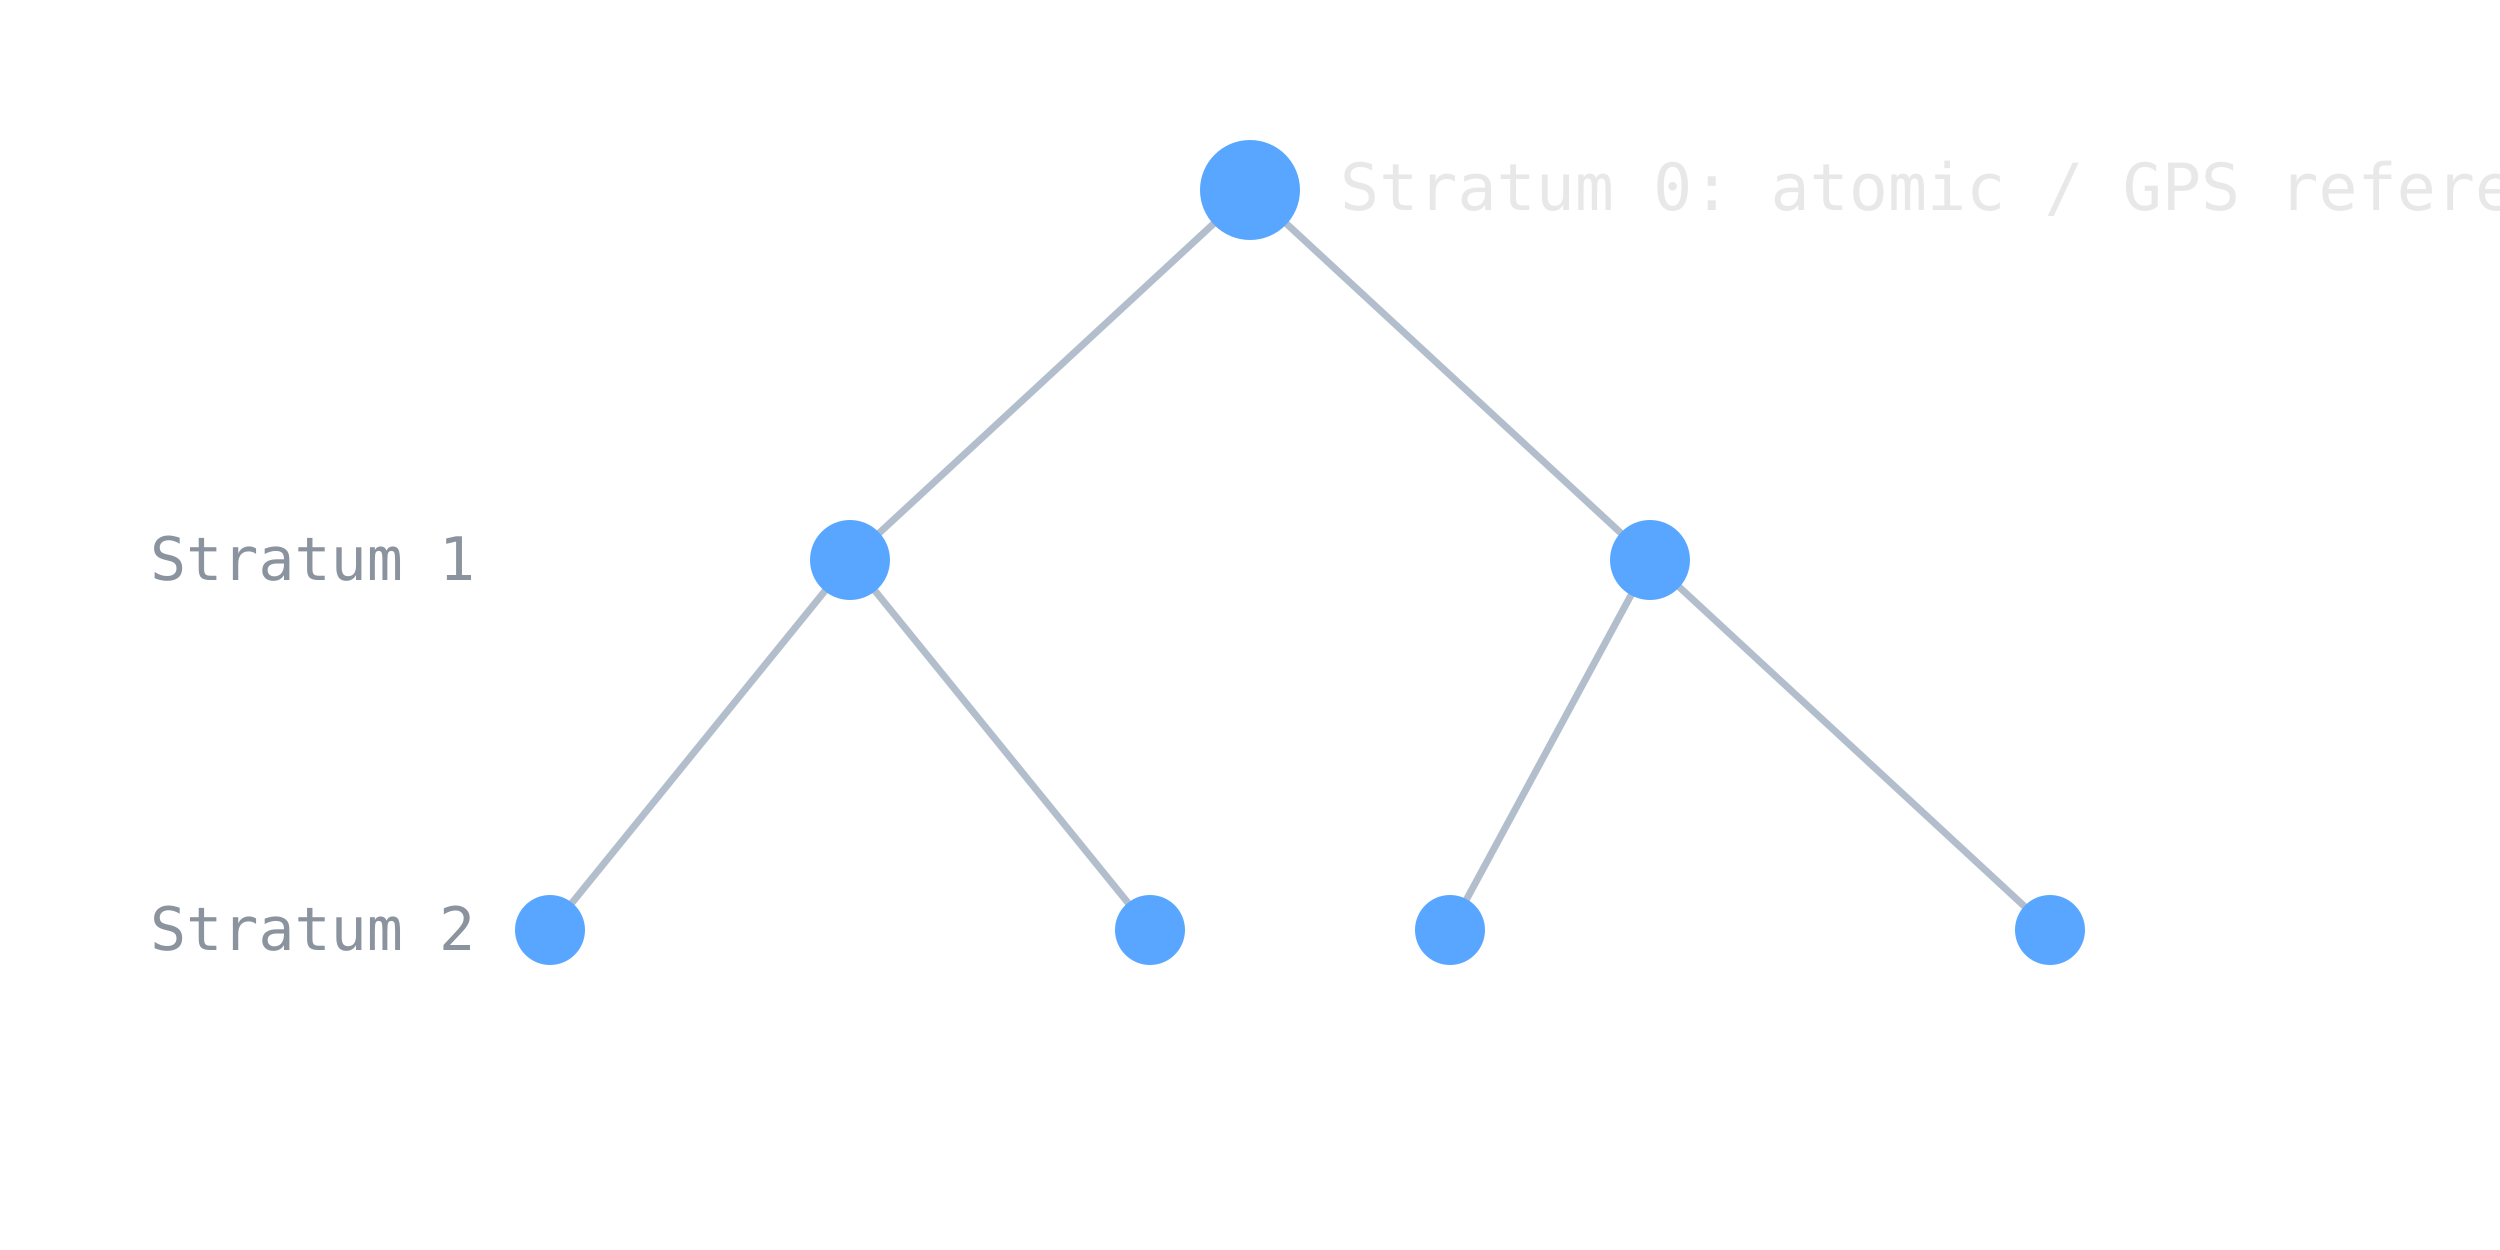
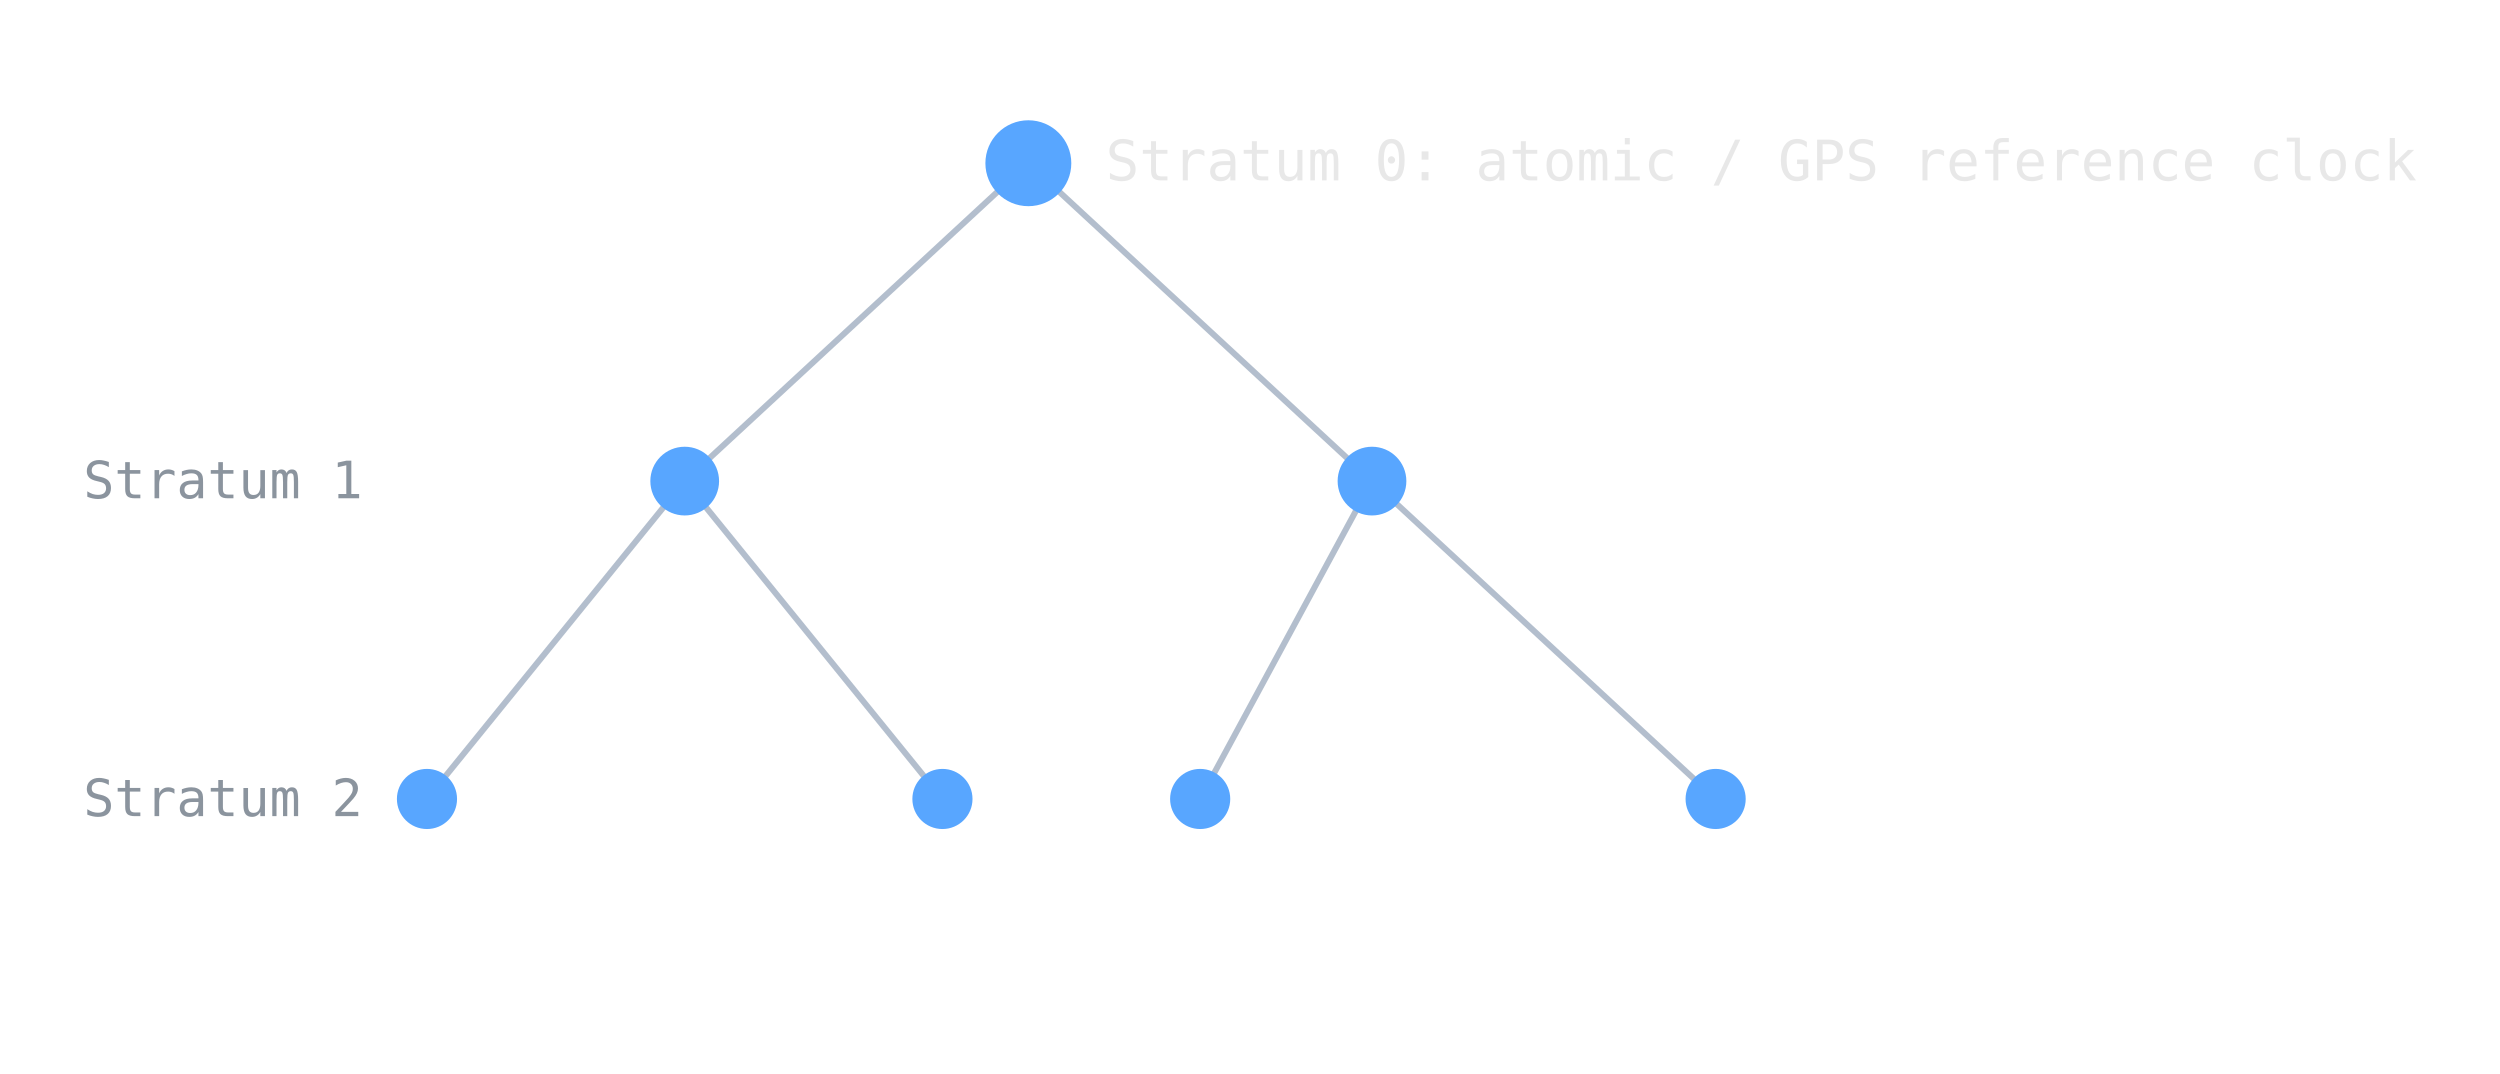
- <svg xmlns="http://www.w3.org/2000/svg" viewBox="0 0 500 250" fill="none" role="img" aria-label="NTP stratum hierarchy: a stratum 0 reference clock feeds stratum 1 servers, which feed stratum 2 servers">
+ <svg xmlns="http://www.w3.org/2000/svg" viewBox="10.6 0 582 250" fill="none" role="img" aria-label="NTP stratum hierarchy: a stratum 0 reference clock feeds stratum 1 servers, which feed stratum 2 servers">
  <style>
    text { font-family: 'IBM Plex Mono', 'SF Mono', 'Fira Code', 'Consolas', monospace; }
    .edge { stroke: #93a3b8; stroke-width: 1.4; opacity: 0.7; }
    .dot { fill: #58a6ff; }
    .lbl { fill: #e8e8e8; font-size: 13px; }
    .sl { fill: #8b949e; font-size: 12px; }
  </style>
  <line class="edge" x1="250" y1="38" x2="170" y2="112" />
  <line class="edge" x1="250" y1="38" x2="330" y2="112" />
  <line class="edge" x1="170" y1="112" x2="110" y2="186" />
  <line class="edge" x1="170" y1="112" x2="230" y2="186" />
  <line class="edge" x1="330" y1="112" x2="290" y2="186" />
  <line class="edge" x1="330" y1="112" x2="410" y2="186" />
  <circle class="dot" cx="250" cy="38" r="10" />
  <circle class="dot" cx="170" cy="112" r="8" />
  <circle class="dot" cx="330" cy="112" r="8" />
  <circle class="dot" cx="110" cy="186" r="7" />
  <circle class="dot" cx="230" cy="186" r="7" />
  <circle class="dot" cx="290" cy="186" r="7" />
  <circle class="dot" cx="410" cy="186" r="7" />
  <text class="lbl" x="268" y="42">Stratum 0: atomic / GPS reference clock</text>
  <text class="sl" x="30" y="116">Stratum 1</text>
  <text class="sl" x="30" y="190">Stratum 2</text>
</svg>
